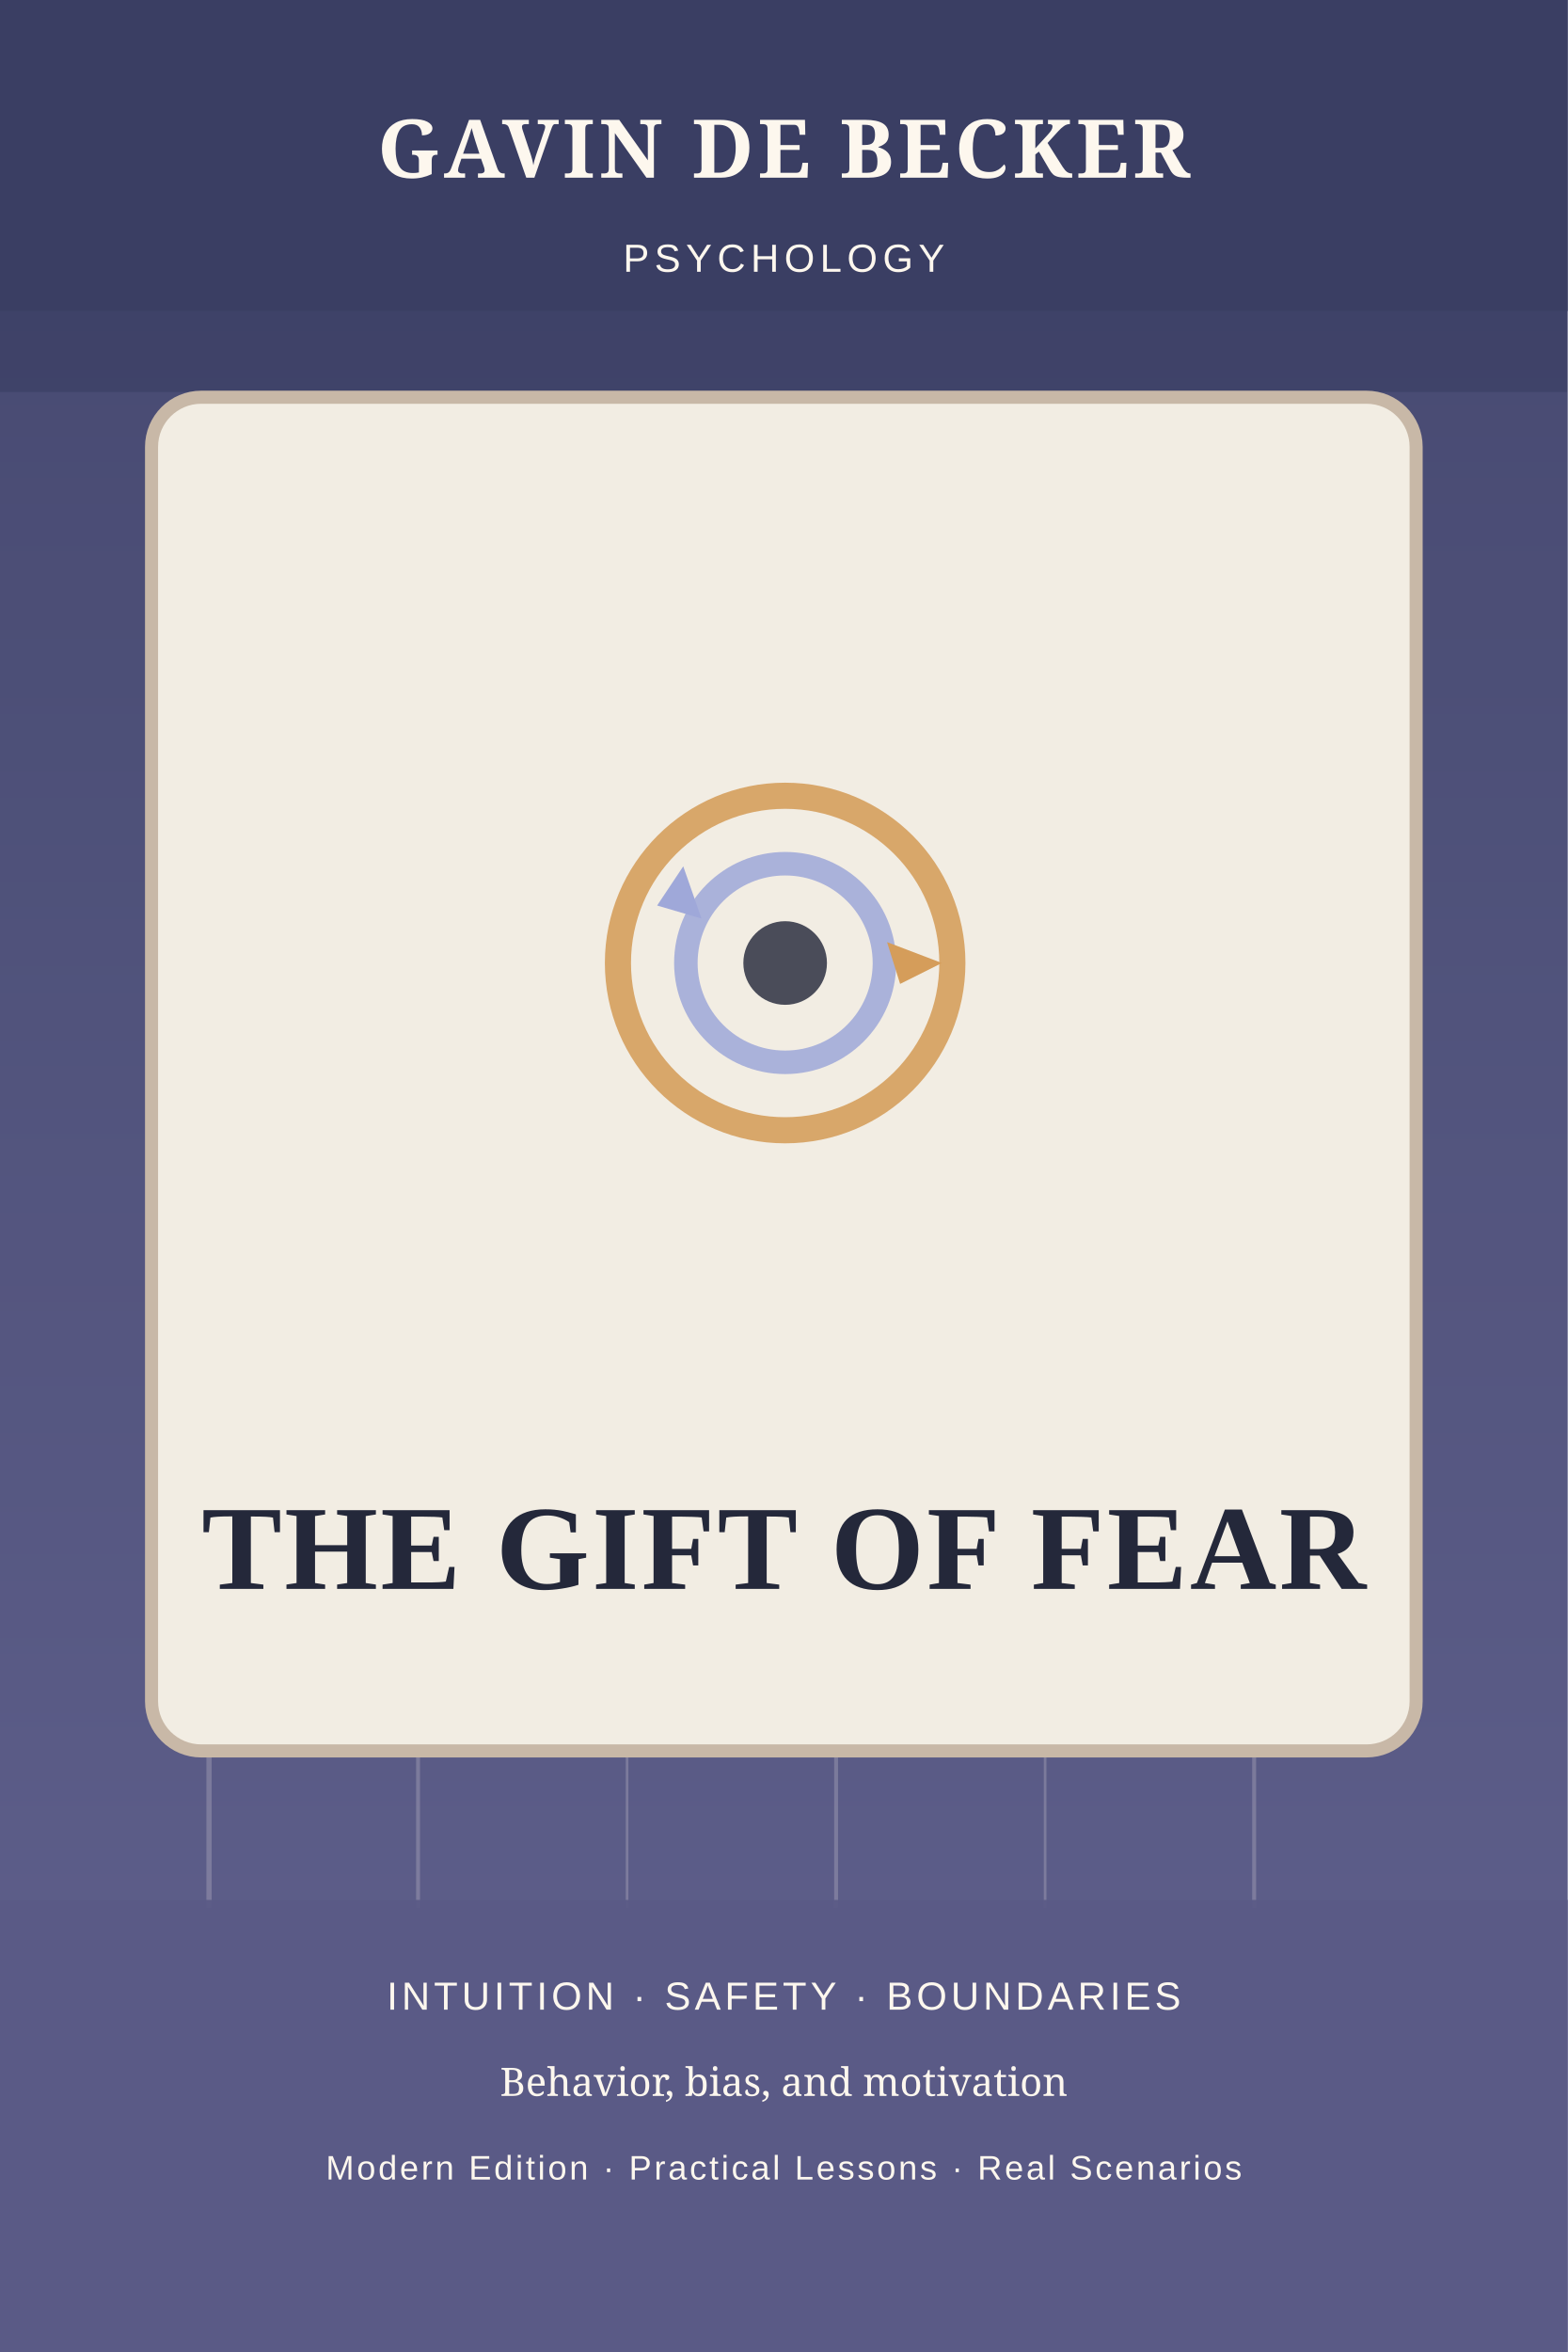
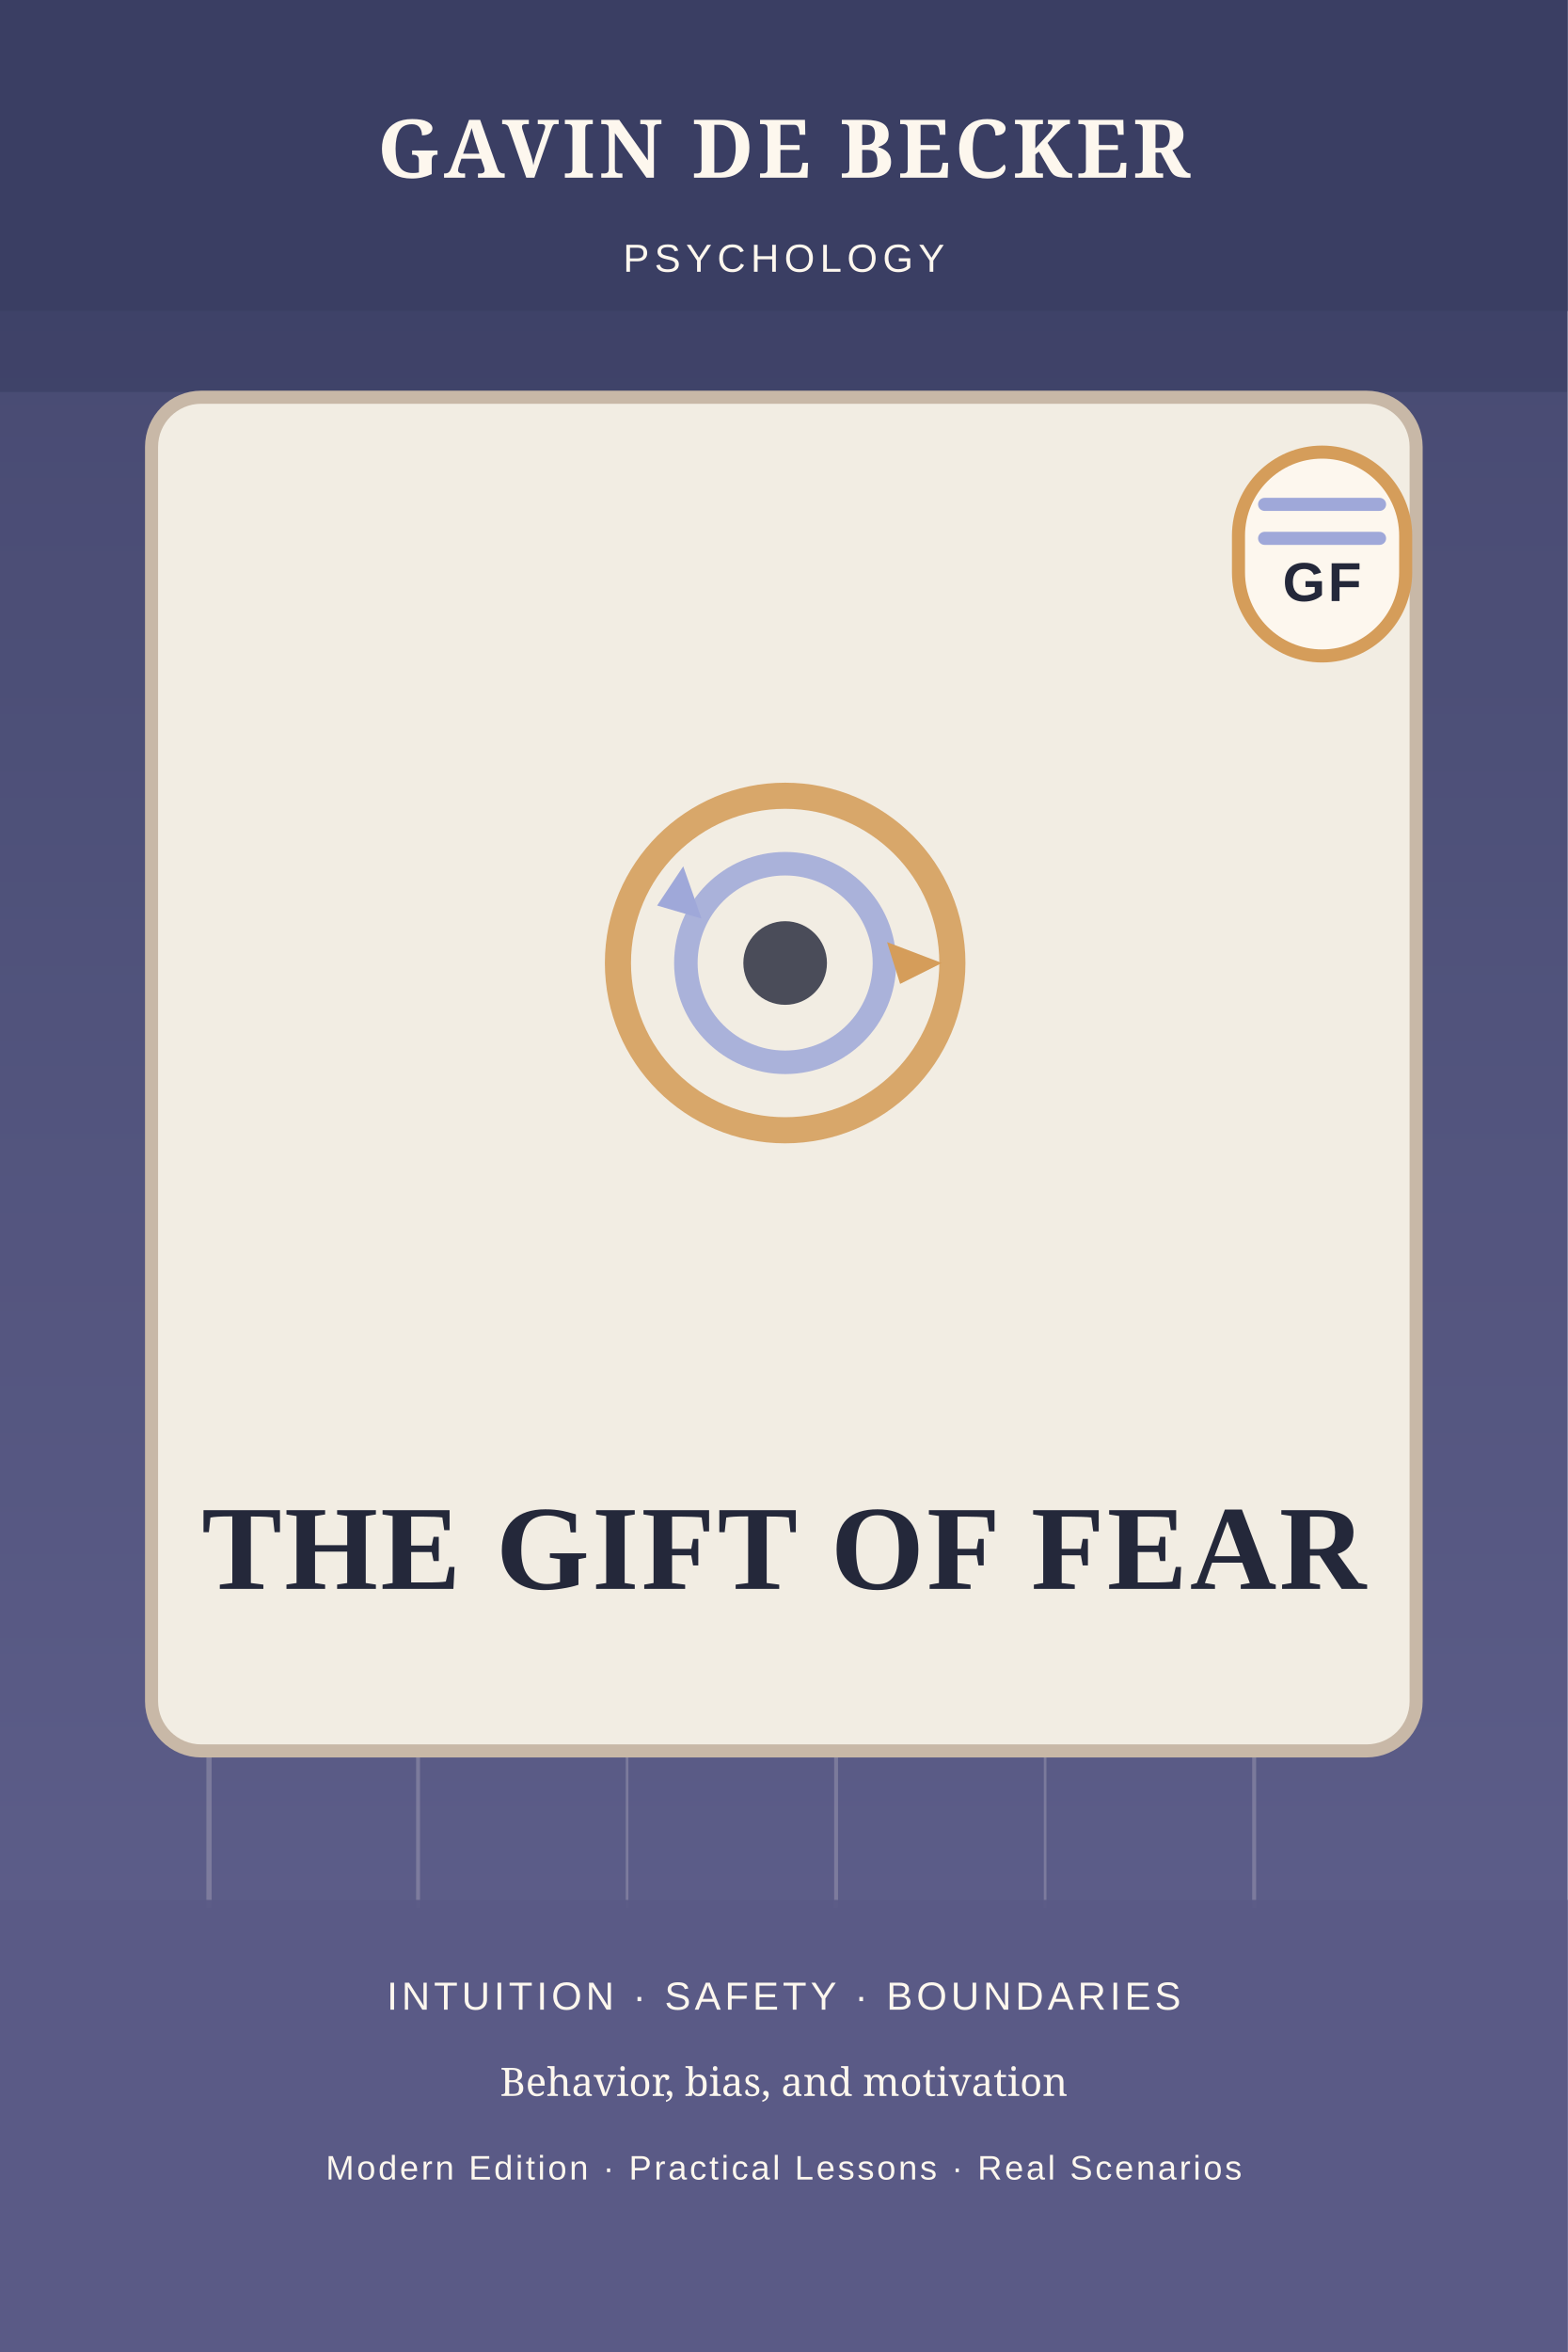
<svg xmlns="http://www.w3.org/2000/svg" width="1200" height="1800" viewBox="0 0 1200 1800" fill="none" role="img" aria-labelledby="title desc">
  <defs>
    <linearGradient id="g34304783" x1="0" y1="0" x2="0" y2="1800" gradientUnits="userSpaceOnUse">
      <stop offset="0%" stop-color="#3A3E63" />
      <stop offset="100%" stop-color="#5A5A86" />
    </linearGradient>
  </defs>
  <rect width="1200" height="1800" fill="url(#g34304783)" />
  <rect x="0" y="300" width="1200" height="1180" fill="#9FA8D9" opacity="0.1" />
  <g stroke="#FDF7EE" opacity="0.2">
    <line x1="160" y1="320" x2="160" y2="1460" stroke-width="4" />
    <line x1="320" y1="320" x2="320" y2="1460" stroke-width="3" />
    <line x1="480" y1="320" x2="480" y2="1460" stroke-width="2" />
    <line x1="640" y1="320" x2="640" y2="1460" stroke-width="3" />
    <line x1="800" y1="320" x2="800" y2="1460" stroke-width="2" />
    <line x1="960" y1="320" x2="960" y2="1460" stroke-width="3" />
  </g>
  <path d="M140 430 L1060 430" stroke="#D59D5A" stroke-width="10" opacity="0.22" />
  <path d="M140 1330 L1060 1330" stroke="#D59D5A" stroke-width="10" opacity="0.2" />
  <rect x="116" y="304" width="968" height="1036" rx="38" fill="#F2EDE3" stroke="#C8B8A7" stroke-width="10" />
  <g transform="translate(405 567)">
    <circle cx="196" cy="170" r="128" fill="none" stroke="#D59D5A" stroke-width="20" opacity="0.88" />
    <circle cx="196" cy="170" r="76" fill="none" stroke="#9FA8D9" stroke-width="18" opacity="0.86" />
    <polygon points="316,170 274,154 284,186" fill="#D59D5A" />
    <polygon points="118,96 132,136 98,126" fill="#9FA8D9" />
    <circle cx="196" cy="170" r="32" fill="#24283A" opacity="0.82" />
  </g>
+   <g transform="translate(924 332)">
+     <rect x="24" y="14" width="128" height="156" rx="64" fill="#FDF7EE" stroke="#D59D5A" stroke-width="10" />
+     <path d="M44 54 H132" stroke="#9FA8D9" stroke-width="10" stroke-linecap="round" />
+     <path d="M44 80 H132" stroke="#9FA8D9" stroke-width="10" stroke-linecap="round" />
+     <text x="88" y="128" text-anchor="middle" fill="#24283A" font-family="'Trebuchet MS', Arial, sans-serif" font-size="42" font-weight="700" letter-spacing="2">GF</text>
+   </g>
  <rect x="0" y="0" width="1200" height="238" fill="#3A3E63" opacity="0.93" />
  <rect x="0" y="1454" width="1200" height="346" fill="#5A5A86" opacity="0.95" />
  <text x="600" y="136" text-anchor="middle" fill="#FDF7EE" font-family="Georgia, serif" font-size="62" font-weight="700" letter-spacing="3">GAVIN DE BECKER</text>
  <text x="600" y="208" text-anchor="middle" fill="#FDF7EE" font-family="'Trebuchet MS', Arial, sans-serif" font-size="30" letter-spacing="4">PSYCHOLOGY</text>
  <text x="600" y="1216" text-anchor="middle" fill="#24283A" font-family="Georgia, 'Times New Roman', serif" font-size="92" font-weight="700" letter-spacing="2">THE GIFT OF FEAR</text>
  <text x="600" y="1538" text-anchor="middle" fill="#FDF7EE" font-family="'Trebuchet MS', Arial, sans-serif" font-size="30" letter-spacing="3">INTUITION  ·  SAFETY  ·  BOUNDARIES</text>
  <text x="600" y="1604" text-anchor="middle" fill="#FDF7EE" font-family="Georgia, serif" font-size="30">Behavior, bias, and motivation</text>
  <text x="600" y="1668" text-anchor="middle" fill="#FDF7EE" font-family="'Trebuchet MS', Arial, sans-serif" font-size="26" letter-spacing="2">Modern Edition · Practical Lessons · Real Scenarios</text>
</svg>
